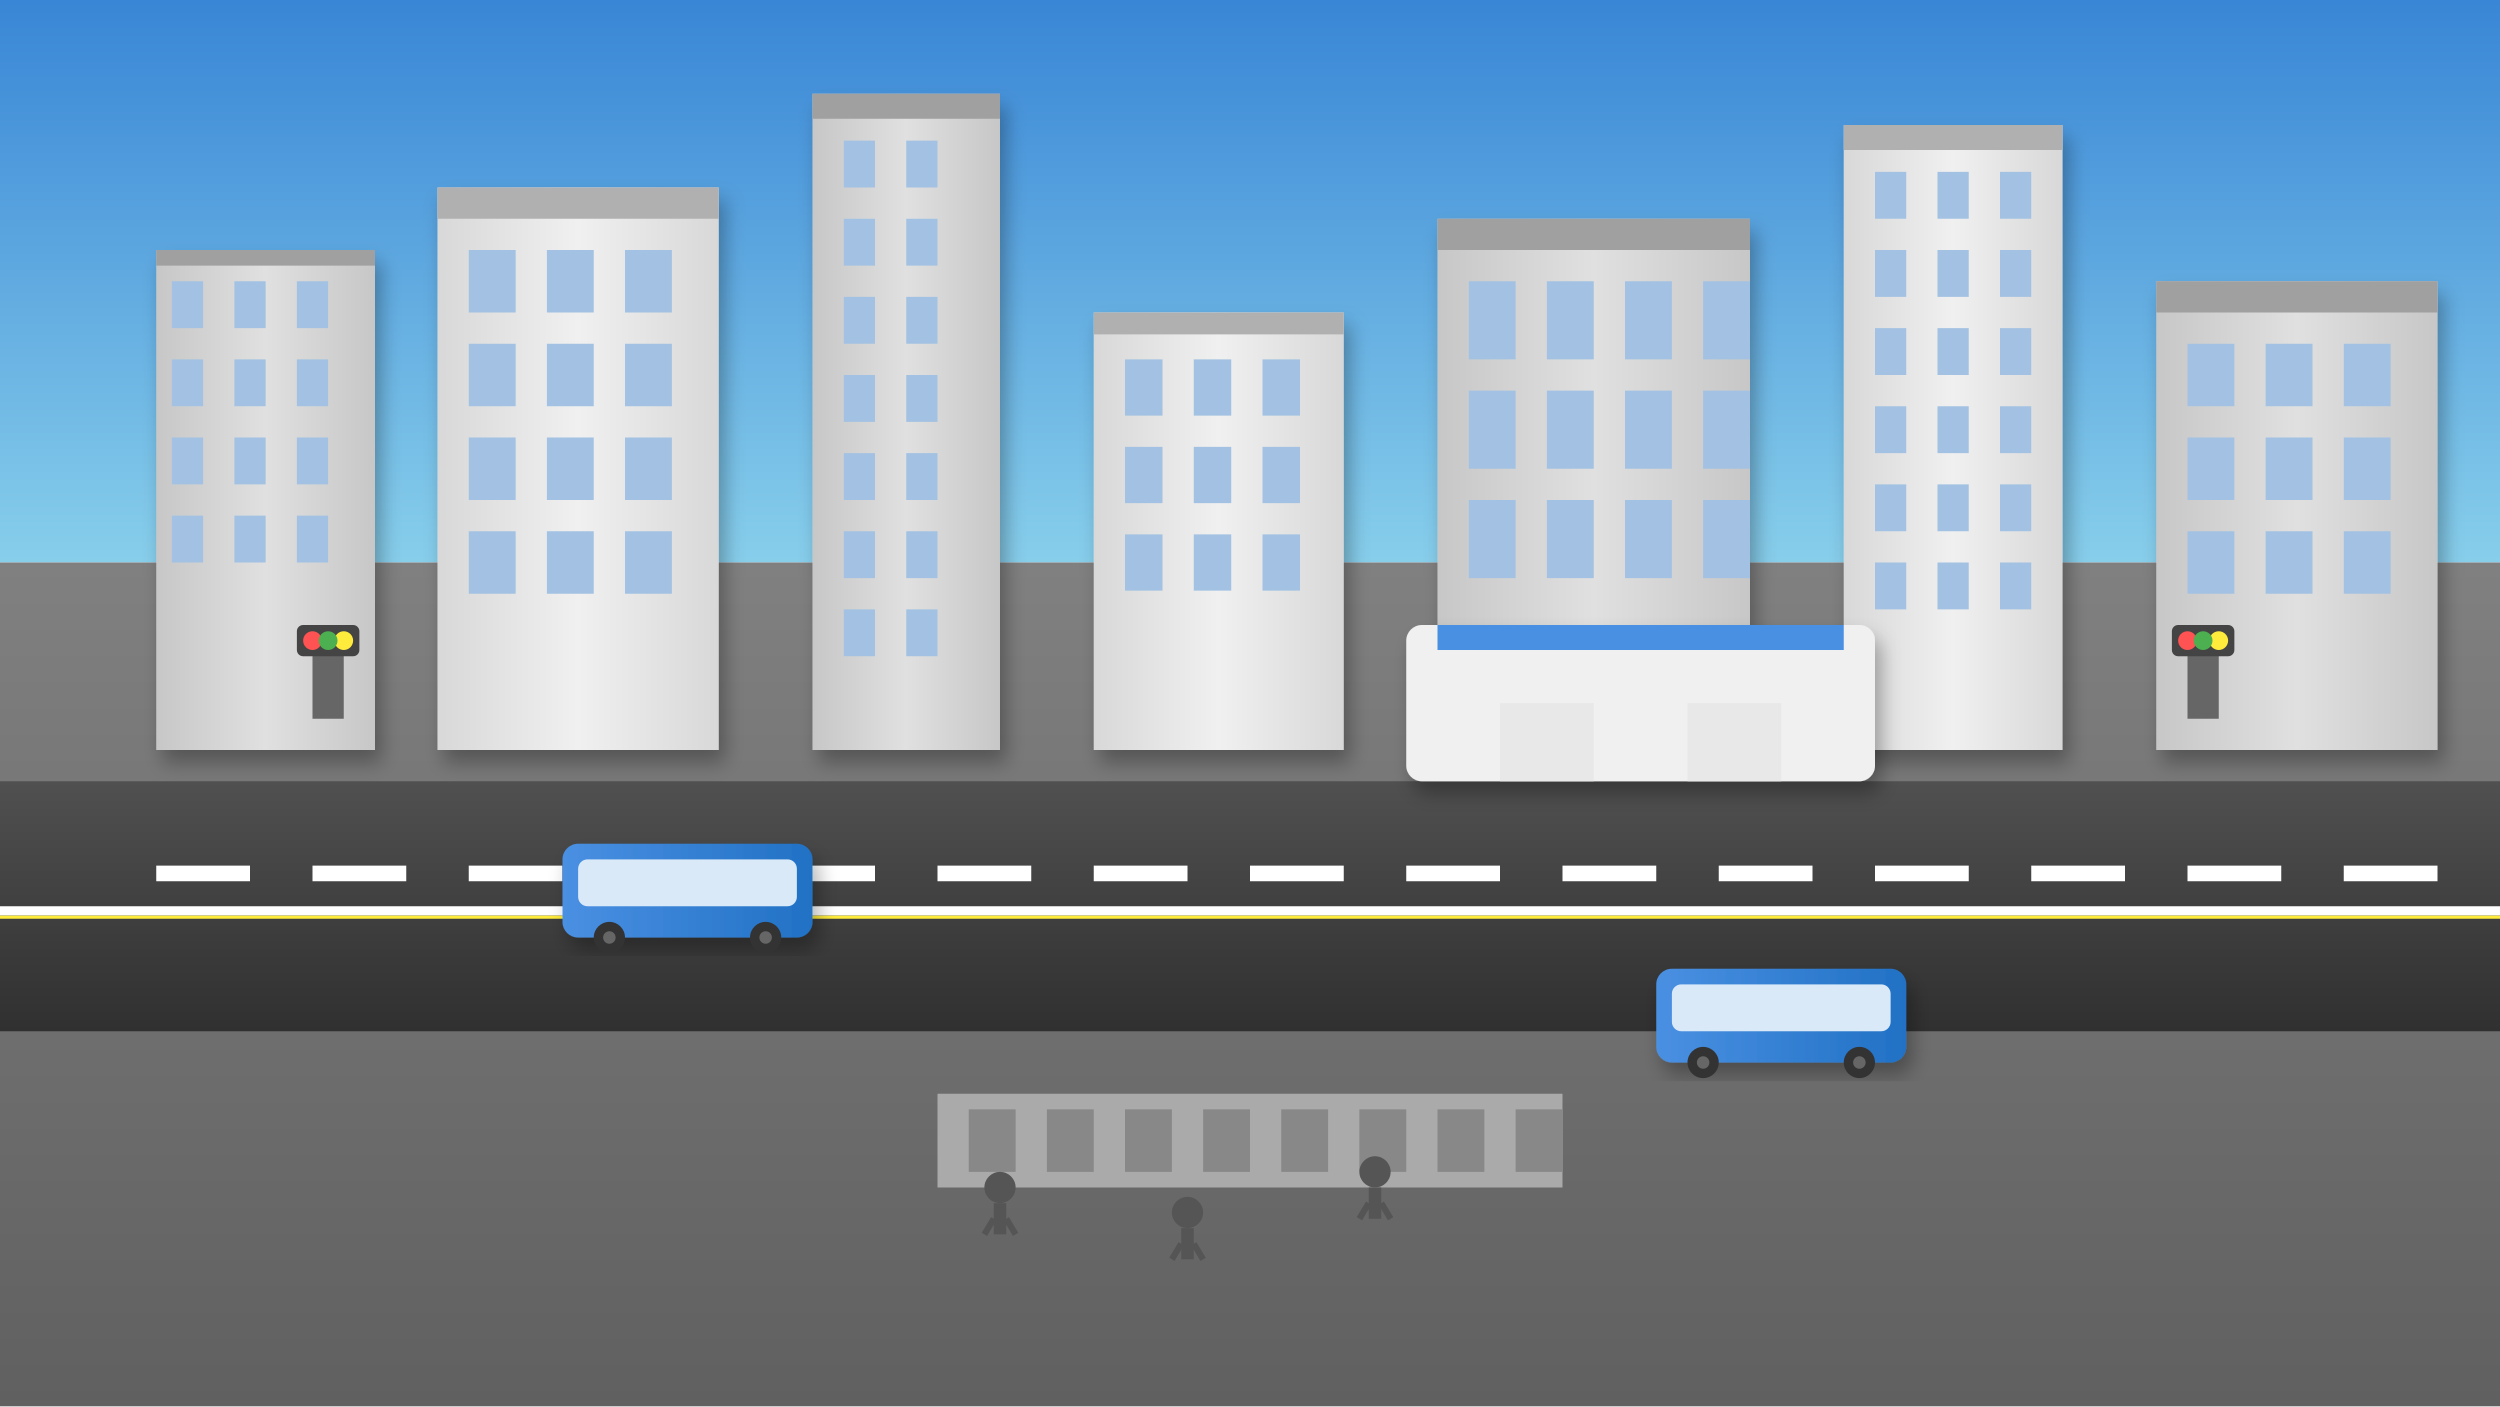
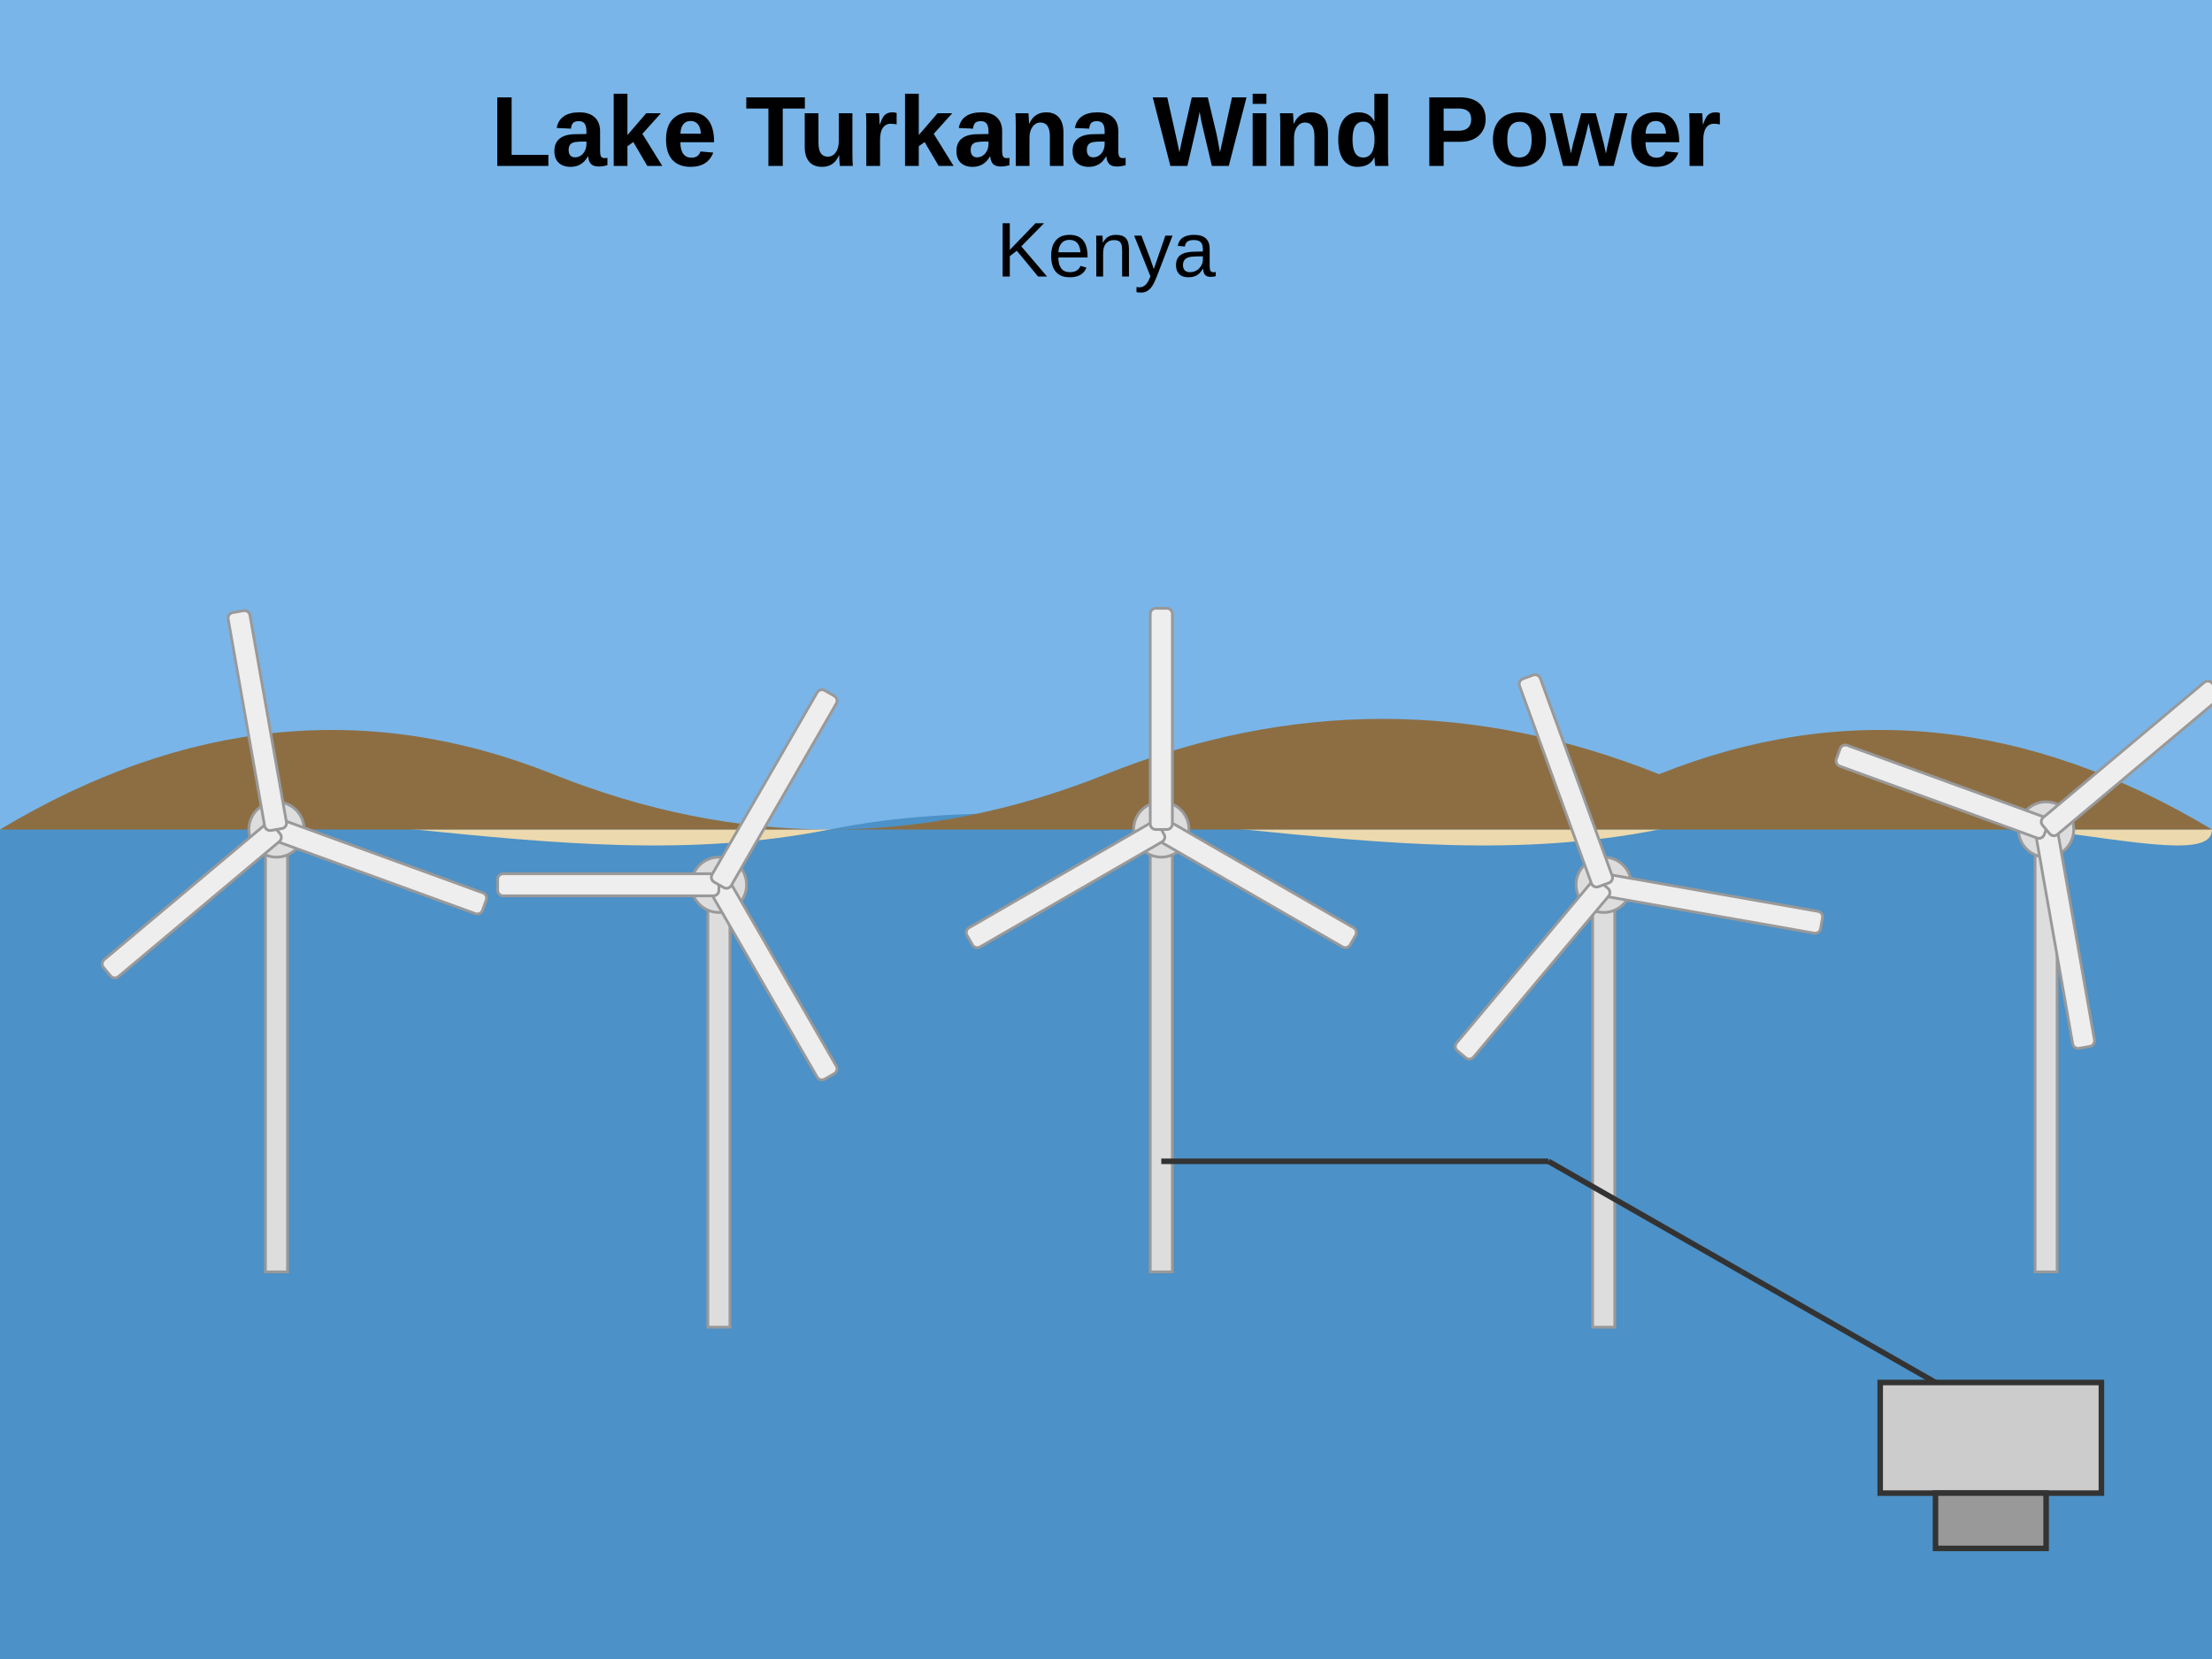
- <svg xmlns="http://www.w3.org/2000/svg" width="800" height="450" viewBox="0 0 800 450">
-   <defs>
-     <linearGradient id="skyGradient" x1="0%" y1="0%" x2="0%" y2="100%">
-       <stop offset="0%" style="stop-color:#3986d6;stop-opacity:1" />
-       <stop offset="100%" style="stop-color:#87ceeb;stop-opacity:1" />
-     </linearGradient>
-     <linearGradient id="groundGradient" x1="0%" y1="0%" x2="0%" y2="100%">
-       <stop offset="0%" style="stop-color:#808080;stop-opacity:1" />
-       <stop offset="100%" style="stop-color:#606060;stop-opacity:1" />
-     </linearGradient>
-     <linearGradient id="buildingGradient1" x1="0%" y1="0%" x2="100%" y2="0%">
-       <stop offset="0%" style="stop-color:#c7c7c7;stop-opacity:1" />
-       <stop offset="50%" style="stop-color:#e0e0e0;stop-opacity:1" />
-       <stop offset="100%" style="stop-color:#c7c7c7;stop-opacity:1" />
-     </linearGradient>
-     <linearGradient id="buildingGradient2" x1="0%" y1="0%" x2="100%" y2="0%">
-       <stop offset="0%" style="stop-color:#d8d8d8;stop-opacity:1" />
-       <stop offset="50%" style="stop-color:#f0f0f0;stop-opacity:1" />
-       <stop offset="100%" style="stop-color:#d8d8d8;stop-opacity:1" />
-     </linearGradient>
-     <linearGradient id="roadGradient" x1="0%" y1="0%" x2="0%" y2="100%">
-       <stop offset="0%" style="stop-color:#505050;stop-opacity:1" />
-       <stop offset="100%" style="stop-color:#303030;stop-opacity:1" />
-     </linearGradient>
-     <linearGradient id="busGradient" x1="0%" y1="0%" x2="100%" y2="0%">
-       <stop offset="0%" style="stop-color:#4a90e2;stop-opacity:1" />
-       <stop offset="100%" style="stop-color:#2171c5;stop-opacity:1" />
-     </linearGradient>
-     <filter id="shadow" x="-20%" y="-20%" width="140%" height="140%">
-       <feGaussianBlur in="SourceAlpha" stdDeviation="3" />
-       <feOffset dx="2" dy="4" result="offsetblur" />
-       <feComponentTransfer>
-         <feFuncA type="linear" slope="0.3" />
-       </feComponentTransfer>
-       <feMerge>
-         <feMergeNode />
-         <feMergeNode in="SourceGraphic" />
-       </feMerge>
-     </filter>
-   </defs>
-   <rect width="800" height="180" fill="url(#skyGradient)" />
-   <rect y="180" width="800" height="270" fill="url(#groundGradient)" />
-   <rect x="50" y="80" width="70" height="160" fill="url(#buildingGradient1)" filter="url(#shadow)" />
-   <rect x="55" y="90" width="10" height="15" fill="#a3c2e3" />
-   <rect x="75" y="90" width="10" height="15" fill="#a3c2e3" />
-   <rect x="95" y="90" width="10" height="15" fill="#a3c2e3" />
-   <rect x="55" y="115" width="10" height="15" fill="#a3c2e3" />
-   <rect x="75" y="115" width="10" height="15" fill="#a3c2e3" />
-   <rect x="95" y="115" width="10" height="15" fill="#a3c2e3" />
-   <rect x="55" y="140" width="10" height="15" fill="#a3c2e3" />
-   <rect x="75" y="140" width="10" height="15" fill="#a3c2e3" />
-   <rect x="95" y="140" width="10" height="15" fill="#a3c2e3" />
-   <rect x="55" y="165" width="10" height="15" fill="#a3c2e3" />
-   <rect x="75" y="165" width="10" height="15" fill="#a3c2e3" />
-   <rect x="95" y="165" width="10" height="15" fill="#a3c2e3" />
-   <rect x="50" y="80" width="70" height="5" fill="#a0a0a0" />
-   <rect x="140" y="60" width="90" height="180" fill="url(#buildingGradient2)" filter="url(#shadow)" />
-   <rect x="140" y="60" width="90" height="10" fill="#b0b0b0" />
-   <rect x="150" y="80" width="15" height="20" fill="#a3c2e3" />
-   <rect x="175" y="80" width="15" height="20" fill="#a3c2e3" />
-   <rect x="200" y="80" width="15" height="20" fill="#a3c2e3" />
-   <rect x="150" y="110" width="15" height="20" fill="#a3c2e3" />
-   <rect x="175" y="110" width="15" height="20" fill="#a3c2e3" />
-   <rect x="200" y="110" width="15" height="20" fill="#a3c2e3" />
-   <rect x="150" y="140" width="15" height="20" fill="#a3c2e3" />
-   <rect x="175" y="140" width="15" height="20" fill="#a3c2e3" />
-   <rect x="200" y="140" width="15" height="20" fill="#a3c2e3" />
-   <rect x="150" y="170" width="15" height="20" fill="#a3c2e3" />
-   <rect x="175" y="170" width="15" height="20" fill="#a3c2e3" />
-   <rect x="200" y="170" width="15" height="20" fill="#a3c2e3" />
-   <rect x="260" y="30" width="60" height="210" fill="url(#buildingGradient1)" filter="url(#shadow)" />
-   <rect x="260" y="30" width="60" height="8" fill="#a0a0a0" />
-   <rect x="270" y="45" width="10" height="15" fill="#a3c2e3" />
-   <rect x="290" y="45" width="10" height="15" fill="#a3c2e3" />
-   <rect x="270" y="70" width="10" height="15" fill="#a3c2e3" />
-   <rect x="290" y="70" width="10" height="15" fill="#a3c2e3" />
-   <rect x="270" y="95" width="10" height="15" fill="#a3c2e3" />
-   <rect x="290" y="95" width="10" height="15" fill="#a3c2e3" />
-   <rect x="270" y="120" width="10" height="15" fill="#a3c2e3" />
-   <rect x="290" y="120" width="10" height="15" fill="#a3c2e3" />
-   <rect x="270" y="145" width="10" height="15" fill="#a3c2e3" />
-   <rect x="290" y="145" width="10" height="15" fill="#a3c2e3" />
-   <rect x="270" y="170" width="10" height="15" fill="#a3c2e3" />
-   <rect x="290" y="170" width="10" height="15" fill="#a3c2e3" />
-   <rect x="270" y="195" width="10" height="15" fill="#a3c2e3" />
-   <rect x="290" y="195" width="10" height="15" fill="#a3c2e3" />
-   <rect x="350" y="100" width="80" height="140" fill="url(#buildingGradient2)" filter="url(#shadow)" />
-   <rect x="350" y="100" width="80" height="7" fill="#b0b0b0" />
-   <rect x="360" y="115" width="12" height="18" fill="#a3c2e3" />
-   <rect x="382" y="115" width="12" height="18" fill="#a3c2e3" />
-   <rect x="404" y="115" width="12" height="18" fill="#a3c2e3" />
-   <rect x="360" y="143" width="12" height="18" fill="#a3c2e3" />
-   <rect x="382" y="143" width="12" height="18" fill="#a3c2e3" />
-   <rect x="404" y="143" width="12" height="18" fill="#a3c2e3" />
-   <rect x="360" y="171" width="12" height="18" fill="#a3c2e3" />
-   <rect x="382" y="171" width="12" height="18" fill="#a3c2e3" />
-   <rect x="404" y="171" width="12" height="18" fill="#a3c2e3" />
-   <rect x="460" y="70" width="100" height="170" fill="url(#buildingGradient1)" filter="url(#shadow)" />
-   <rect x="460" y="70" width="100" height="10" fill="#a0a0a0" />
-   <rect x="470" y="90" width="15" height="25" fill="#a3c2e3" />
-   <rect x="495" y="90" width="15" height="25" fill="#a3c2e3" />
-   <rect x="520" y="90" width="15" height="25" fill="#a3c2e3" />
-   <rect x="545" y="90" width="15" height="25" fill="#a3c2e3" />
-   <rect x="470" y="125" width="15" height="25" fill="#a3c2e3" />
-   <rect x="495" y="125" width="15" height="25" fill="#a3c2e3" />
-   <rect x="520" y="125" width="15" height="25" fill="#a3c2e3" />
-   <rect x="545" y="125" width="15" height="25" fill="#a3c2e3" />
-   <rect x="470" y="160" width="15" height="25" fill="#a3c2e3" />
-   <rect x="495" y="160" width="15" height="25" fill="#a3c2e3" />
-   <rect x="520" y="160" width="15" height="25" fill="#a3c2e3" />
-   <rect x="545" y="160" width="15" height="25" fill="#a3c2e3" />
-   <rect x="590" y="40" width="70" height="200" fill="url(#buildingGradient2)" filter="url(#shadow)" />
-   <rect x="590" y="40" width="70" height="8" fill="#b0b0b0" />
-   <rect x="600" y="55" width="10" height="15" fill="#a3c2e3" />
-   <rect x="620" y="55" width="10" height="15" fill="#a3c2e3" />
-   <rect x="640" y="55" width="10" height="15" fill="#a3c2e3" />
-   <rect x="600" y="80" width="10" height="15" fill="#a3c2e3" />
-   <rect x="620" y="80" width="10" height="15" fill="#a3c2e3" />
-   <rect x="640" y="80" width="10" height="15" fill="#a3c2e3" />
-   <rect x="600" y="105" width="10" height="15" fill="#a3c2e3" />
-   <rect x="620" y="105" width="10" height="15" fill="#a3c2e3" />
-   <rect x="640" y="105" width="10" height="15" fill="#a3c2e3" />
-   <rect x="600" y="130" width="10" height="15" fill="#a3c2e3" />
-   <rect x="620" y="130" width="10" height="15" fill="#a3c2e3" />
-   <rect x="640" y="130" width="10" height="15" fill="#a3c2e3" />
-   <rect x="600" y="155" width="10" height="15" fill="#a3c2e3" />
-   <rect x="620" y="155" width="10" height="15" fill="#a3c2e3" />
-   <rect x="640" y="155" width="10" height="15" fill="#a3c2e3" />
-   <rect x="600" y="180" width="10" height="15" fill="#a3c2e3" />
-   <rect x="620" y="180" width="10" height="15" fill="#a3c2e3" />
-   <rect x="640" y="180" width="10" height="15" fill="#a3c2e3" />
-   <rect x="690" y="90" width="90" height="150" fill="url(#buildingGradient1)" filter="url(#shadow)" />
-   <rect x="690" y="90" width="90" height="10" fill="#a0a0a0" />
-   <rect x="700" y="110" width="15" height="20" fill="#a3c2e3" />
-   <rect x="725" y="110" width="15" height="20" fill="#a3c2e3" />
-   <rect x="750" y="110" width="15" height="20" fill="#a3c2e3" />
-   <rect x="700" y="140" width="15" height="20" fill="#a3c2e3" />
-   <rect x="725" y="140" width="15" height="20" fill="#a3c2e3" />
-   <rect x="750" y="140" width="15" height="20" fill="#a3c2e3" />
-   <rect x="700" y="170" width="15" height="20" fill="#a3c2e3" />
-   <rect x="725" y="170" width="15" height="20" fill="#a3c2e3" />
-   <rect x="750" y="170" width="15" height="20" fill="#a3c2e3" />
-   <rect x="0" y="250" width="800" height="80" fill="url(#roadGradient)" />
-   <rect x="0" y="290" width="800" height="3" fill="white" stroke="none" />
-   <rect x="0" y="293" width="800" height="1" fill="#ffeb3b" stroke="none" />
-   <rect x="50" y="277" width="30" height="5" fill="white" />
-   <rect x="100" y="277" width="30" height="5" fill="white" />
-   <rect x="150" y="277" width="30" height="5" fill="white" />
-   <rect x="200" y="277" width="30" height="5" fill="white" />
-   <rect x="250" y="277" width="30" height="5" fill="white" />
-   <rect x="300" y="277" width="30" height="5" fill="white" />
-   <rect x="350" y="277" width="30" height="5" fill="white" />
-   <rect x="400" y="277" width="30" height="5" fill="white" />
-   <rect x="450" y="277" width="30" height="5" fill="white" />
-   <rect x="500" y="277" width="30" height="5" fill="white" />
-   <rect x="550" y="277" width="30" height="5" fill="white" />
-   <rect x="600" y="277" width="30" height="5" fill="white" />
-   <rect x="650" y="277" width="30" height="5" fill="white" />
-   <rect x="700" y="277" width="30" height="5" fill="white" />
-   <rect x="750" y="277" width="30" height="5" fill="white" />
-   <rect x="450" y="200" width="150" height="50" rx="5" ry="5" fill="#f0f0f0" filter="url(#shadow)" />
-   <rect x="460" y="200" width="130" height="8" fill="#4a90e2" />
-   <rect x="480" y="225" width="30" height="25" fill="#e8e8e8" />
-   <rect x="540" y="225" width="30" height="25" fill="#e8e8e8" />
-   <rect x="180" y="270" width="80" height="30" rx="5" ry="5" fill="url(#busGradient)" filter="url(#shadow)" />
-   <rect x="185" y="275" width="70" height="15" rx="3" ry="3" fill="#dae9f7" />
-   <circle cx="195" cy="300" r="5" fill="#333" />
-   <circle cx="195" cy="300" r="2" fill="#666" />
-   <circle cx="245" cy="300" r="5" fill="#333" />
-   <circle cx="245" cy="300" r="2" fill="#666" />
-   <rect x="530" y="310" width="80" height="30" rx="5" ry="5" fill="url(#busGradient)" filter="url(#shadow)" />
-   <rect x="535" y="315" width="70" height="15" rx="3" ry="3" fill="#dae9f7" />
-   <circle cx="545" cy="340" r="5" fill="#333" />
-   <circle cx="545" cy="340" r="2" fill="#666" />
-   <circle cx="595" cy="340" r="5" fill="#333" />
-   <circle cx="595" cy="340" r="2" fill="#666" />
-   <rect x="300" y="350" width="200" height="30" fill="#aaa" />
-   <rect x="310" y="355" width="15" height="20" fill="#888" />
-   <rect x="335" y="355" width="15" height="20" fill="#888" />
-   <rect x="360" y="355" width="15" height="20" fill="#888" />
-   <rect x="385" y="355" width="15" height="20" fill="#888" />
-   <rect x="410" y="355" width="15" height="20" fill="#888" />
-   <rect x="435" y="355" width="15" height="20" fill="#888" />
-   <rect x="460" y="355" width="15" height="20" fill="#888" />
-   <rect x="485" y="355" width="15" height="20" fill="#888" />
-   <circle cx="320" cy="380" r="5" fill="#555" />
-   <rect x="318" y="385" width="4" height="10" fill="#555" />
-   <line x1="318" y1="390" x2="315" y2="395" stroke="#555" stroke-width="2" />
-   <line x1="322" y1="390" x2="325" y2="395" stroke="#555" stroke-width="2" />
-   <circle cx="380" cy="388" r="5" fill="#555" />
-   <rect x="378" y="393" width="4" height="10" fill="#555" />
-   <line x1="378" y1="398" x2="375" y2="403" stroke="#555" stroke-width="2" />
-   <line x1="382" y1="398" x2="385" y2="403" stroke="#555" stroke-width="2" />
-   <circle cx="440" cy="375" r="5" fill="#555" />
-   <rect x="438" y="380" width="4" height="10" fill="#555" />
-   <line x1="438" y1="385" x2="435" y2="390" stroke="#555" stroke-width="2" />
-   <line x1="442" y1="385" x2="445" y2="390" stroke="#555" stroke-width="2" />
-   <rect x="100" y="200" width="10" height="30" fill="#666" />
-   <rect x="95" y="200" width="20" height="10" rx="2" ry="2" fill="#444" />
-   <circle cx="100" cy="205" r="3" fill="#ff5252" />
-   <circle cx="110" cy="205" r="3" fill="#ffeb3b" />
-   <circle cx="105" cy="205" r="3" fill="#4caf50" />
-   <rect x="700" y="200" width="10" height="30" fill="#666" />
-   <rect x="695" y="200" width="20" height="10" rx="2" ry="2" fill="#444" />
-   <circle cx="700" cy="205" r="3" fill="#ff5252" />
-   <circle cx="710" cy="205" r="3" fill="#ffeb3b" />
-   <circle cx="705" cy="205" r="3" fill="#4caf50" />
+ <svg xmlns="http://www.w3.org/2000/svg" width="400" height="300" viewBox="0 0 400 300">
+   <rect width="400" height="300" fill="#ecd9ad" />
+   <rect width="400" height="150" fill="#79b5e8" />
+   <path d="M0,150 C50,140 100,160 150,150 C200,140 250,160 300,150 C350,140 400,160 400,150 V300 H0 Z" fill="#4c91c7" />
+   <path d="M0,150 Q50,120 100,140 Q150,160 200,140 Q250,120 300,140 Q350,120 400,150 V150 H0 Z" fill="#8d6e43" />
+   <g transform="translate(50, 150)">
+     <rect x="-2" y="0" width="4" height="80" fill="#ddd" stroke="#999" stroke-width="0.5" />
+     <circle cx="0" cy="0" r="5" fill="#ddd" stroke="#999" stroke-width="0.5" />
+     <g transform="rotate(20)">
+       <rect x="0" y="-2" width="40" height="4" fill="#eee" stroke="#999" stroke-width="0.5" rx="1" />
+     </g>
+     <g transform="rotate(140)">
+       <rect x="0" y="-2" width="40" height="4" fill="#eee" stroke="#999" stroke-width="0.5" rx="1" />
+     </g>
+     <g transform="rotate(260)">
+       <rect x="0" y="-2" width="40" height="4" fill="#eee" stroke="#999" stroke-width="0.5" rx="1" />
+     </g>
+   </g>
+   <g transform="translate(130, 160)">
+     <rect x="-2" y="0" width="4" height="80" fill="#ddd" stroke="#999" stroke-width="0.5" />
+     <circle cx="0" cy="0" r="5" fill="#ddd" stroke="#999" stroke-width="0.5" />
+     <g transform="rotate(60)">
+       <rect x="0" y="-2" width="40" height="4" fill="#eee" stroke="#999" stroke-width="0.5" rx="1" />
+     </g>
+     <g transform="rotate(180)">
+       <rect x="0" y="-2" width="40" height="4" fill="#eee" stroke="#999" stroke-width="0.5" rx="1" />
+     </g>
+     <g transform="rotate(300)">
+       <rect x="0" y="-2" width="40" height="4" fill="#eee" stroke="#999" stroke-width="0.5" rx="1" />
+     </g>
+   </g>
+   <g transform="translate(210, 150)">
+     <rect x="-2" y="0" width="4" height="80" fill="#ddd" stroke="#999" stroke-width="0.5" />
+     <circle cx="0" cy="0" r="5" fill="#ddd" stroke="#999" stroke-width="0.5" />
+     <g transform="rotate(30)">
+       <rect x="0" y="-2" width="40" height="4" fill="#eee" stroke="#999" stroke-width="0.5" rx="1" />
+     </g>
+     <g transform="rotate(150)">
+       <rect x="0" y="-2" width="40" height="4" fill="#eee" stroke="#999" stroke-width="0.5" rx="1" />
+     </g>
+     <g transform="rotate(270)">
+       <rect x="0" y="-2" width="40" height="4" fill="#eee" stroke="#999" stroke-width="0.5" rx="1" />
+     </g>
+   </g>
+   <g transform="translate(290, 160)">
+     <rect x="-2" y="0" width="4" height="80" fill="#ddd" stroke="#999" stroke-width="0.5" />
+     <circle cx="0" cy="0" r="5" fill="#ddd" stroke="#999" stroke-width="0.5" />
+     <g transform="rotate(10)">
+       <rect x="0" y="-2" width="40" height="4" fill="#eee" stroke="#999" stroke-width="0.5" rx="1" />
+     </g>
+     <g transform="rotate(130)">
+       <rect x="0" y="-2" width="40" height="4" fill="#eee" stroke="#999" stroke-width="0.5" rx="1" />
+     </g>
+     <g transform="rotate(250)">
+       <rect x="0" y="-2" width="40" height="4" fill="#eee" stroke="#999" stroke-width="0.5" rx="1" />
+     </g>
+   </g>
+   <g transform="translate(370, 150)">
+     <rect x="-2" y="0" width="4" height="80" fill="#ddd" stroke="#999" stroke-width="0.5" />
+     <circle cx="0" cy="0" r="5" fill="#ddd" stroke="#999" stroke-width="0.5" />
+     <g transform="rotate(80)">
+       <rect x="0" y="-2" width="40" height="4" fill="#eee" stroke="#999" stroke-width="0.5" rx="1" />
+     </g>
+     <g transform="rotate(200)">
+       <rect x="0" y="-2" width="40" height="4" fill="#eee" stroke="#999" stroke-width="0.5" rx="1" />
+     </g>
+     <g transform="rotate(320)">
+       <rect x="0" y="-2" width="40" height="4" fill="#eee" stroke="#999" stroke-width="0.5" rx="1" />
+     </g>
+   </g>
+   <rect x="340" y="250" width="40" height="20" fill="#ccc" stroke="#333" stroke-width="1" />
+   <rect x="350" y="270" width="20" height="10" fill="#999" stroke="#333" stroke-width="1" />
+   <line x1="350" y1="250" x2="315" y2="230" stroke="#333" stroke-width="1" />
+   <line x1="315" y1="230" x2="280" y2="210" stroke="#333" stroke-width="1" />
+   <line x1="280" y1="210" x2="210" y2="210" stroke="#333" stroke-width="1" />
+   <text x="200" y="30" font-family="Arial" font-size="18" font-weight="bold" text-anchor="middle" fill="#000">
+     Lake Turkana Wind Power
+   </text>
+   <text x="200" y="50" font-family="Arial" font-size="14" text-anchor="middle" fill="#000">
+     Kenya
+   </text>
</svg>
